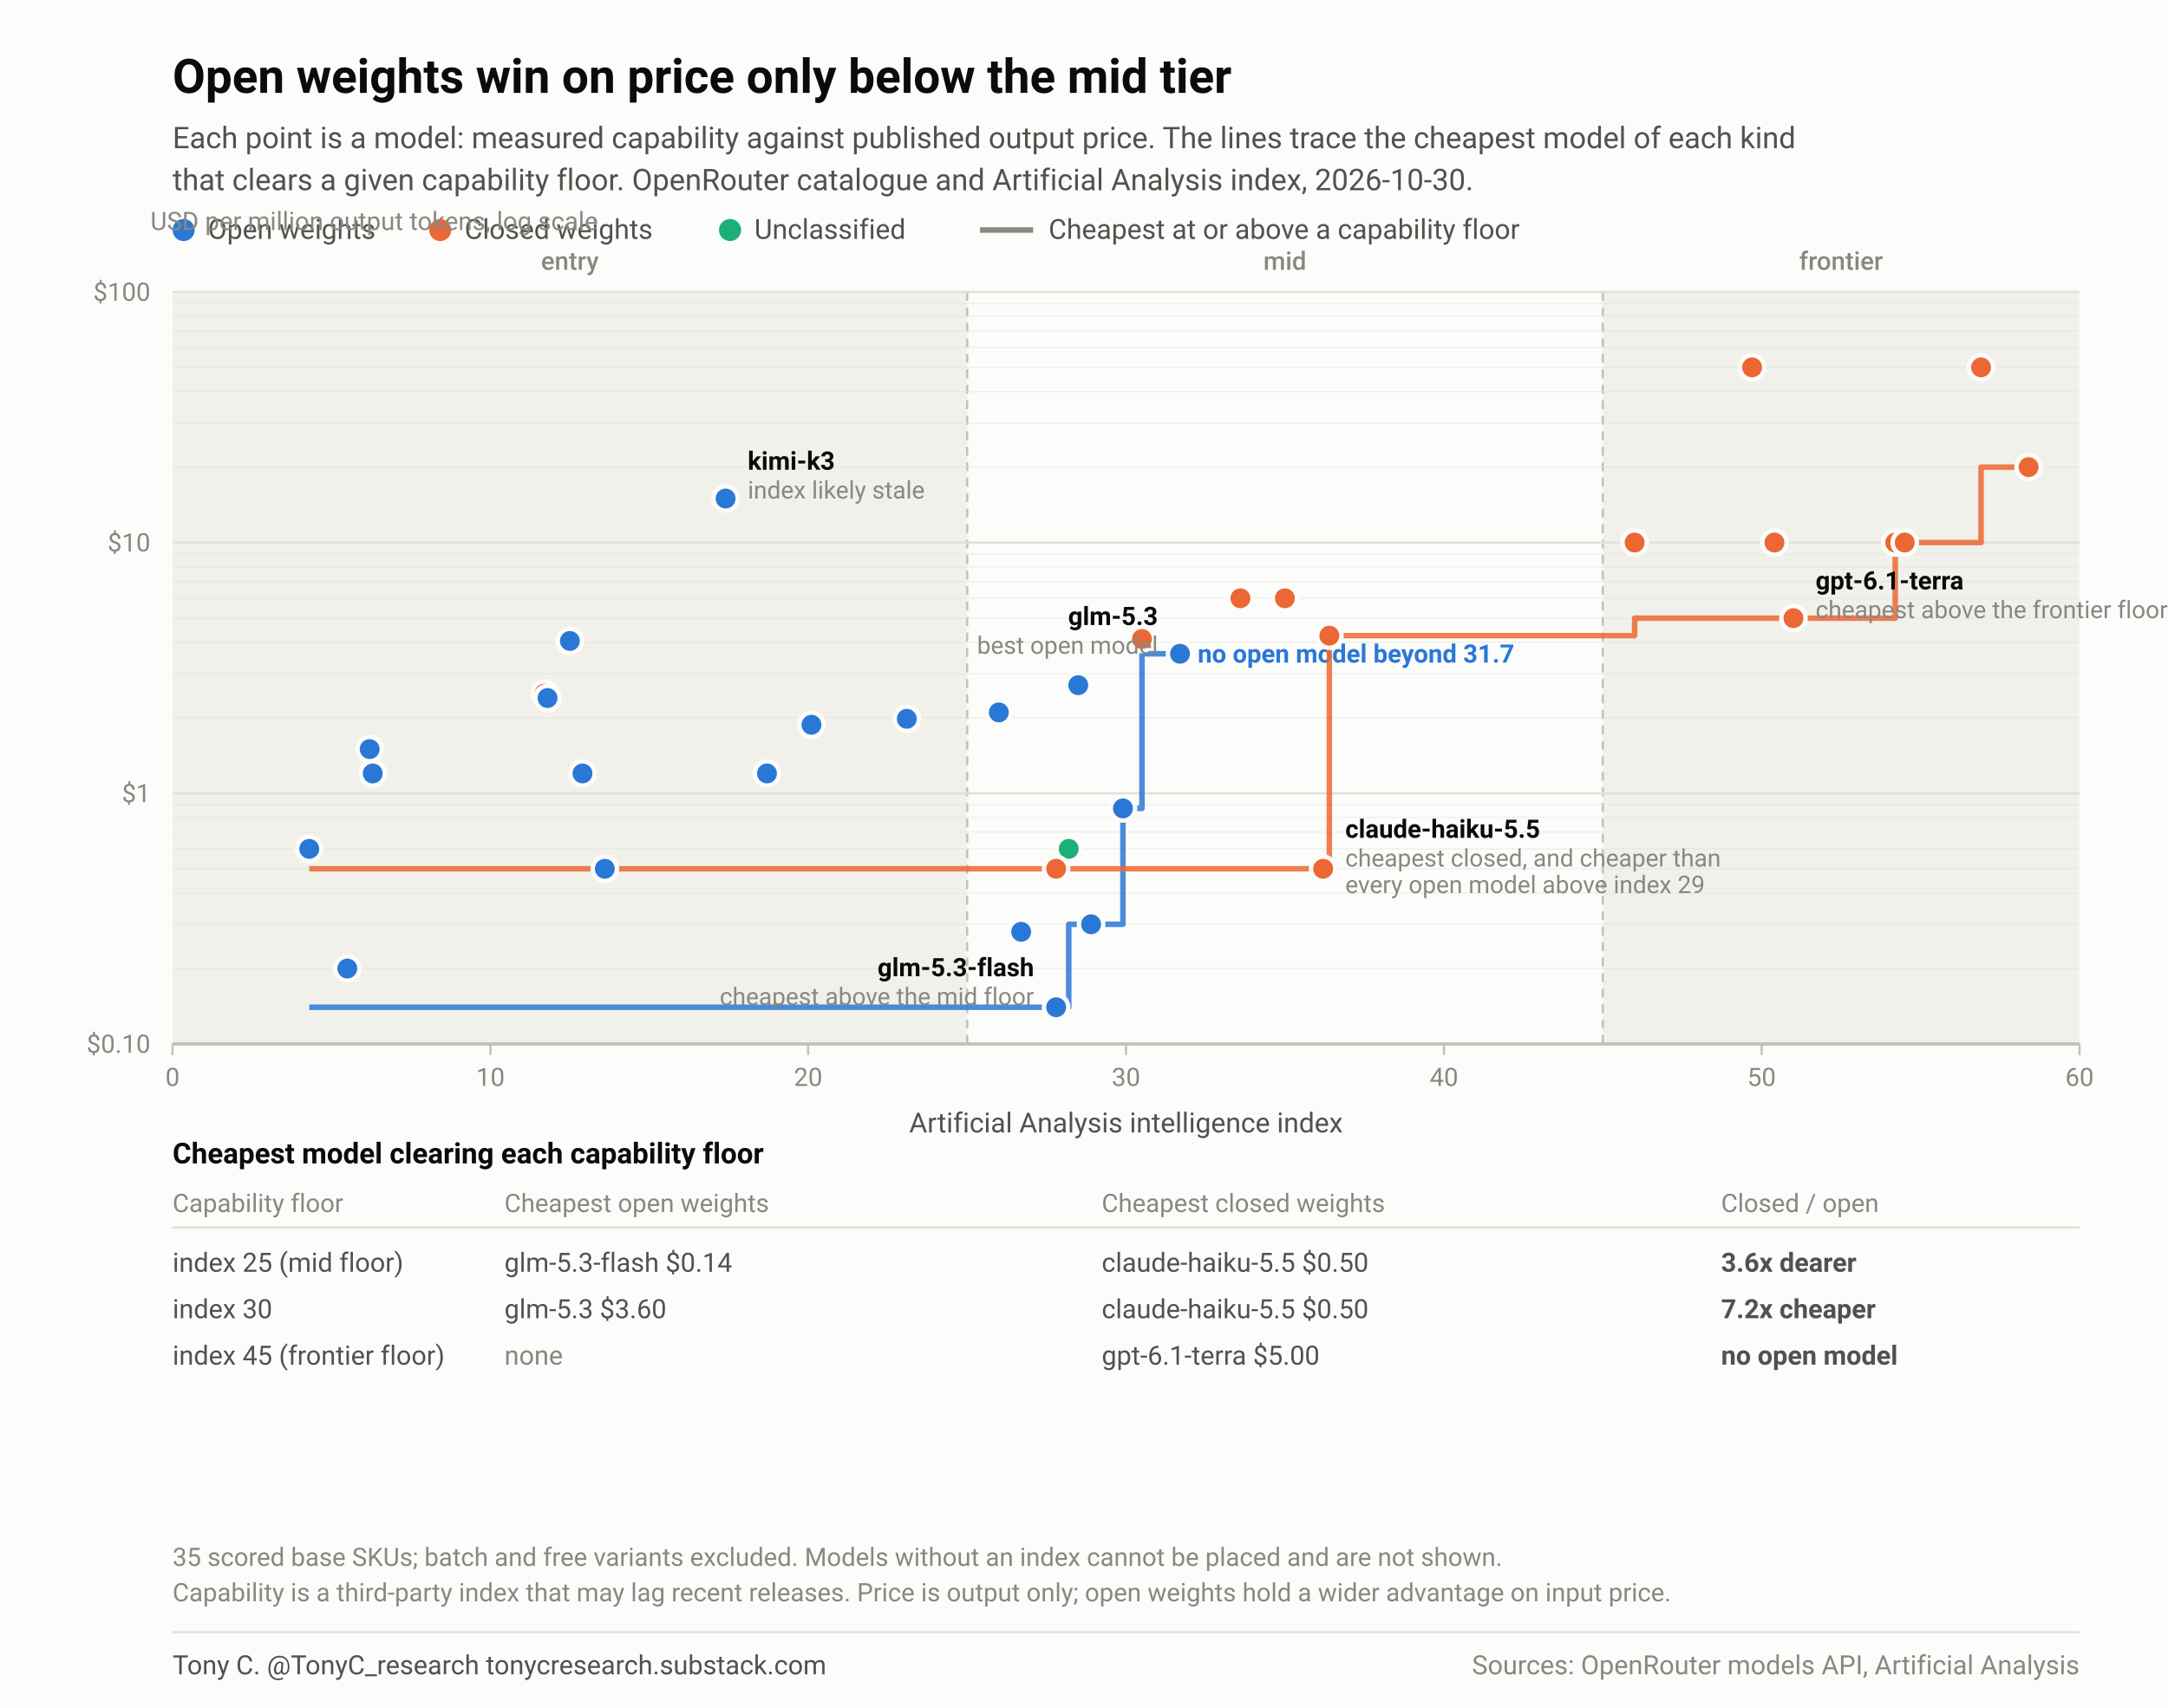
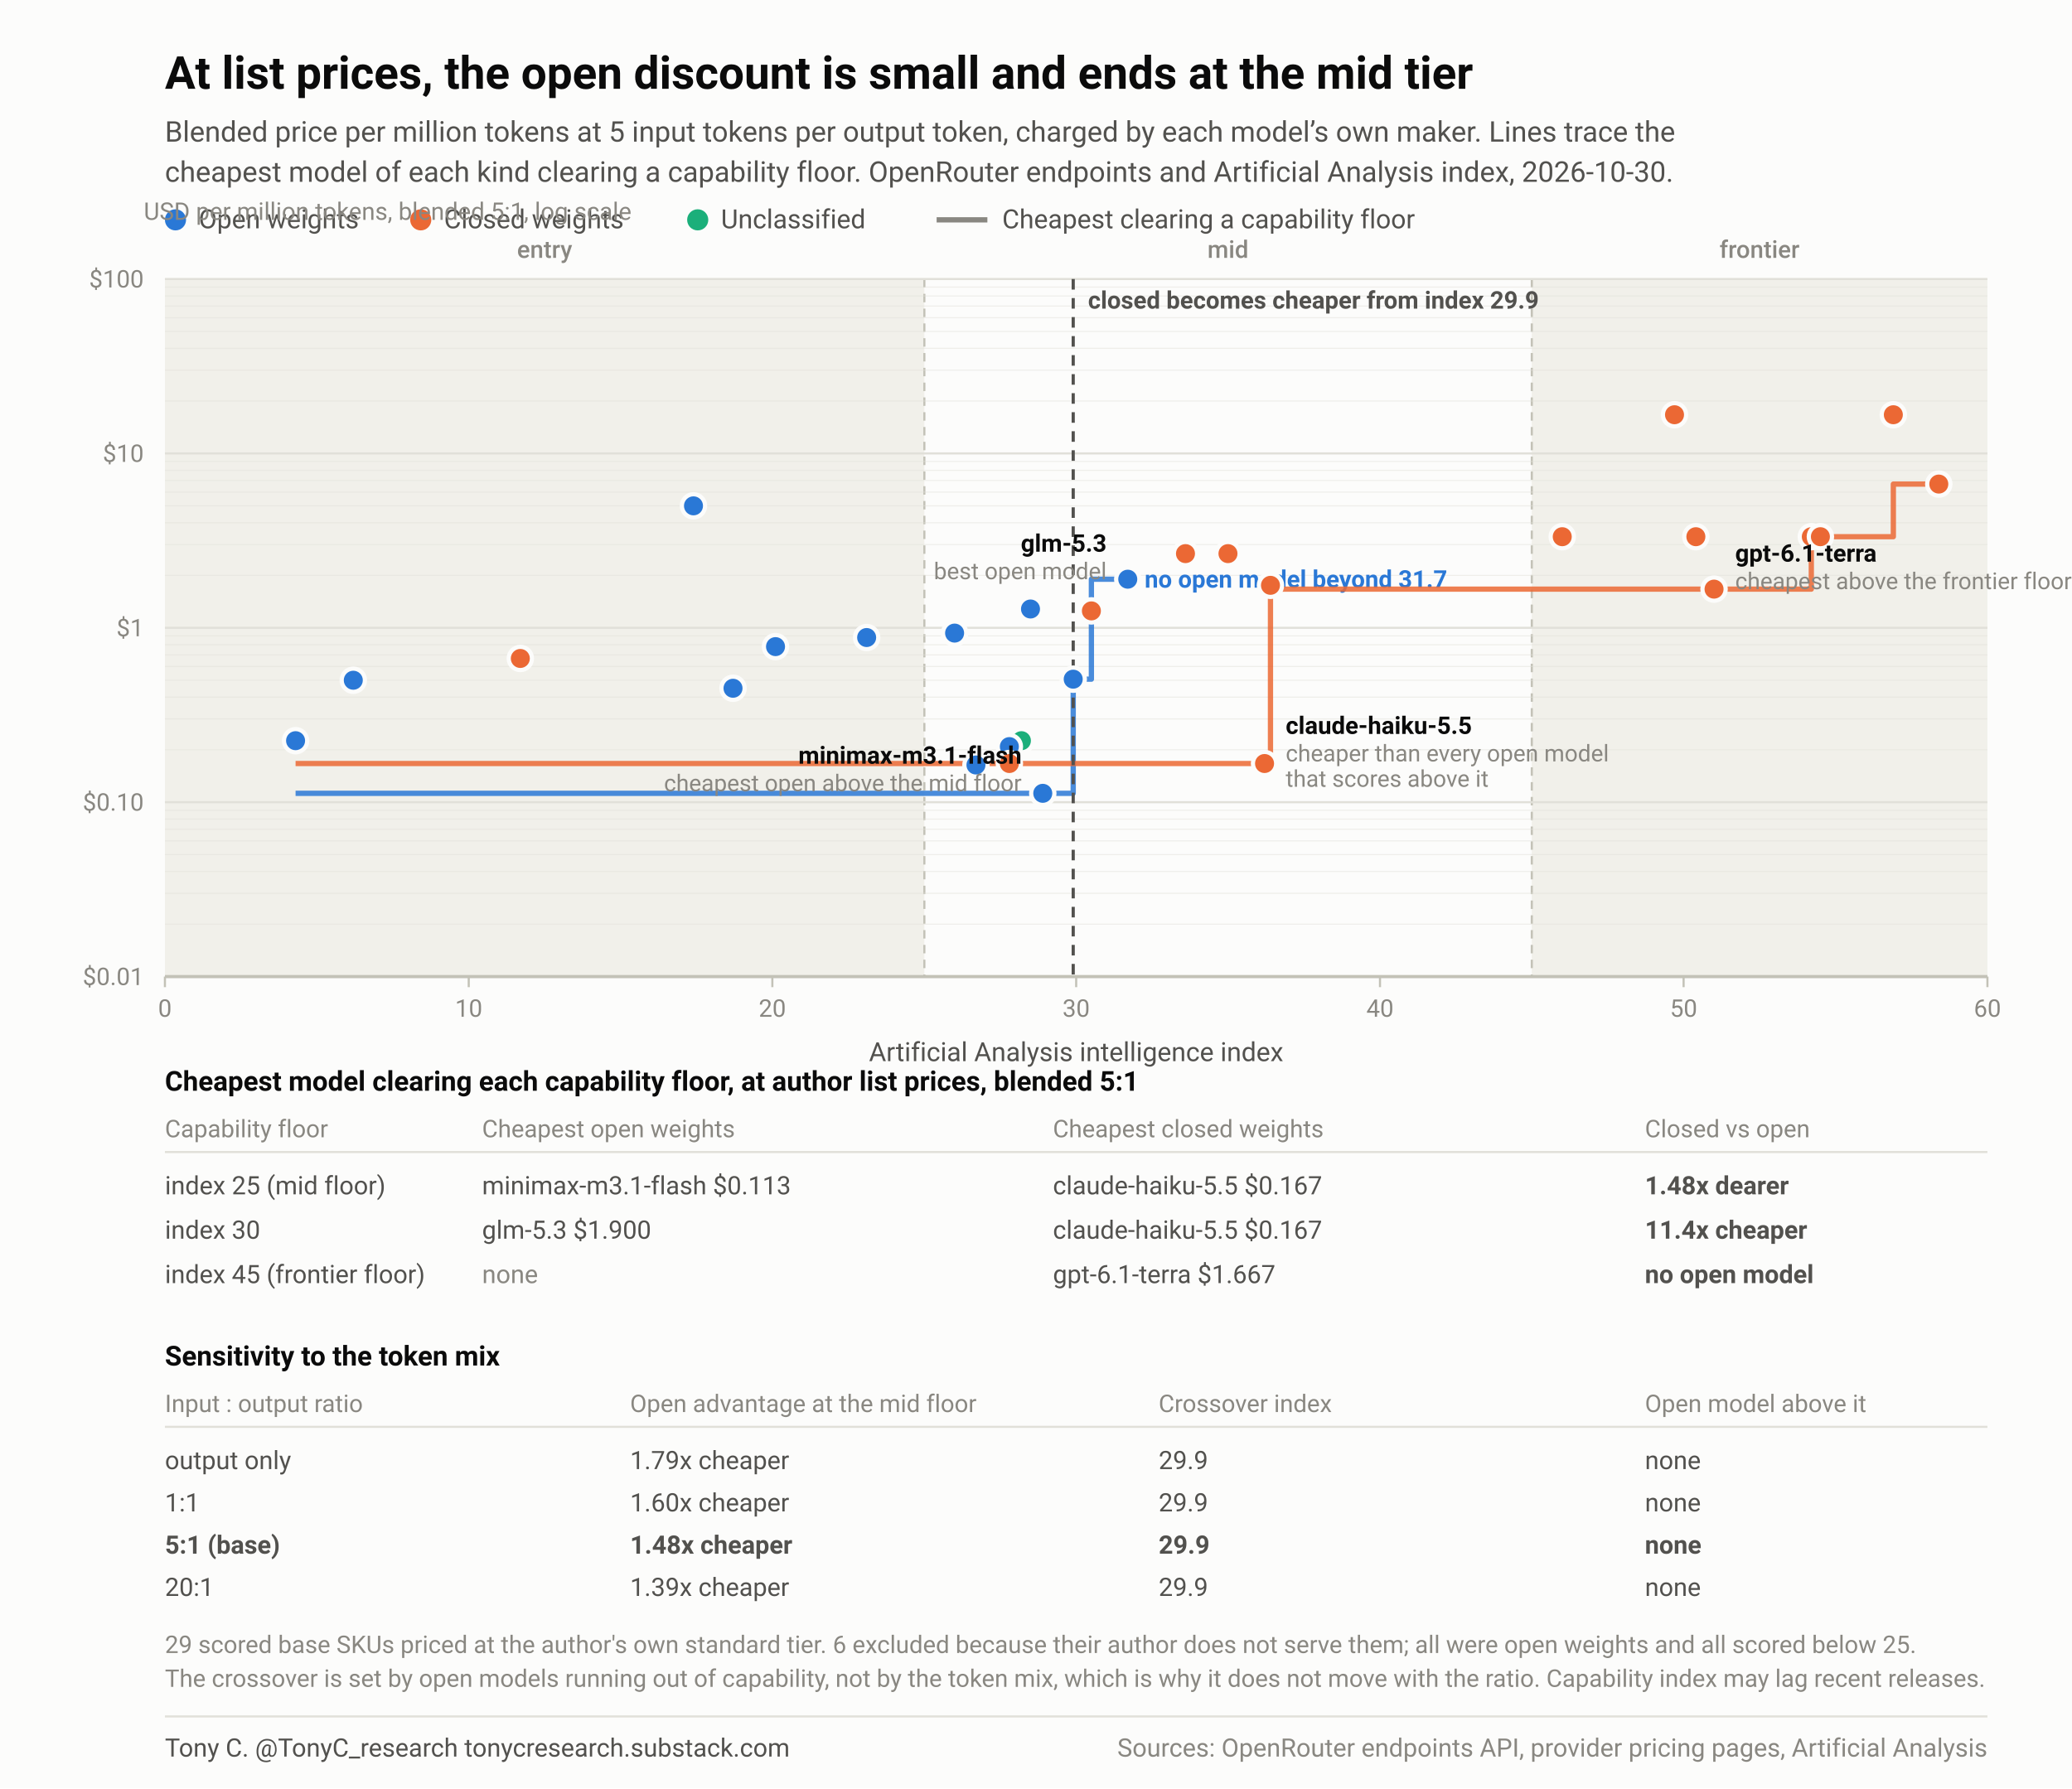
- <svg xmlns="http://www.w3.org/2000/svg" width="980" height="772" viewBox="0 0 980 772" role="img" aria-label="Capability against output token price by weight class with price-performance frontiers, 2026-10-30">
-   <rect width="980" height="772" fill="#fcfcfb" />
+ <svg xmlns="http://www.w3.org/2000/svg" width="980" height="846" viewBox="0 0 980 846" role="img" aria-label="Capability against blended token price at author list prices, 2026-10-30">
+   <rect width="980" height="846" fill="#fcfcfb" />
  <g font-family="-apple-system, BlinkMacSystemFont, 'Segoe UI', Roboto, 'Helvetica Neue', Arial, sans-serif">
-     <text x="78" y="42" font-size="21.5" font-weight="600" fill="#0b0b0b">Open weights win on price only below the mid tier</text>
-     <text x="78" y="67" font-size="13.5" fill="#52514e">Each point is a model: measured capability against published output price. The lines trace the cheapest model of each kind</text>
-     <text x="78" y="86" font-size="13.5" fill="#52514e">that clears a given capability floor. OpenRouter catalogue and Artificial Analysis index, 2026-10-30.</text>
+     <text x="78" y="42" font-size="21.5" font-weight="600" fill="#0b0b0b">At list prices, the open discount is small and ends at the mid tier</text>
+     <text x="78" y="67" font-size="13.5" fill="#52514e">Blended price per million tokens at 5 input tokens per output token, charged by each model’s own maker. Lines trace the</text>
+     <text x="78" y="86" font-size="13.5" fill="#52514e">cheapest model of each kind clearing a capability floor. OpenRouter endpoints and Artificial Analysis index, 2026-10-30.</text>
    <circle cx="83" cy="104" r="5" fill="#2a78d6" />
    <text x="94" y="108" font-size="12.5" fill="#52514e">Open weights</text>
    <circle cx="199" cy="104" r="5" fill="#eb6834" />
    <text x="210" y="108" font-size="12.5" fill="#52514e">Closed weights</text>
    <circle cx="330" cy="104" r="5" fill="#1baf7a" />
    <text x="341" y="108" font-size="12.5" fill="#52514e">Unclassified</text>
    <line x1="443" y1="104" x2="467" y2="104" stroke="#898781" stroke-width="2.5" />
-     <text x="474" y="108" font-size="12.5" fill="#52514e">Cheapest at or above a capability floor</text>
-     <rect x="78.0" y="132" width="359.2" height="340" fill="#f1f0ea" />
+     <text x="474" y="108" font-size="12.5" fill="#52514e">Cheapest clearing a capability floor</text>
+     <rect x="78.0" y="132" width="359.2" height="330" fill="#f1f0ea" />
    <text x="257.6" y="122" font-size="11.5" font-weight="500" fill="#898781" text-anchor="middle">entry</text>
    <text x="580.8" y="122" font-size="11.5" font-weight="500" fill="#898781" text-anchor="middle">mid</text>
-     <line x1="437.2" y1="132" x2="437.2" y2="472" stroke="#c3c2b7" stroke-width="1" stroke-dasharray="4 3" />
-     <rect x="724.5" y="132" width="215.5" height="340" fill="#f1f0ea" />
+     <line x1="437.2" y1="132" x2="437.2" y2="462" stroke="#c3c2b7" stroke-width="1" stroke-dasharray="4 3" />
+     <rect x="724.5" y="132" width="215.5" height="330" fill="#f1f0ea" />
    <text x="832.2" y="122" font-size="11.5" font-weight="500" fill="#898781" text-anchor="middle">frontier</text>
-     <line x1="724.5" y1="132" x2="724.5" y2="472" stroke="#c3c2b7" stroke-width="1" stroke-dasharray="4 3" />
-     <line x1="78" y1="472.0" x2="940" y2="472.0" stroke="#e1e0d9" />
-     <text x="68" y="476.0" font-size="11.5" fill="#898781" text-anchor="end">$0.10</text>
-     <line x1="78" y1="437.9" x2="940" y2="437.9" stroke="#e1e0d9" stroke-width="0.5" opacity="0.55" />
-     <line x1="78" y1="417.9" x2="940" y2="417.9" stroke="#e1e0d9" stroke-width="0.5" opacity="0.55" />
-     <line x1="78" y1="403.8" x2="940" y2="403.8" stroke="#e1e0d9" stroke-width="0.5" opacity="0.55" />
-     <line x1="78" y1="392.8" x2="940" y2="392.8" stroke="#e1e0d9" stroke-width="0.5" opacity="0.55" />
-     <line x1="78" y1="383.8" x2="940" y2="383.8" stroke="#e1e0d9" stroke-width="0.5" opacity="0.55" />
-     <line x1="78" y1="376.2" x2="940" y2="376.2" stroke="#e1e0d9" stroke-width="0.5" opacity="0.55" />
-     <line x1="78" y1="369.6" x2="940" y2="369.6" stroke="#e1e0d9" stroke-width="0.5" opacity="0.55" />
-     <line x1="78" y1="363.9" x2="940" y2="363.9" stroke="#e1e0d9" stroke-width="0.5" opacity="0.55" />
-     <line x1="78" y1="358.7" x2="940" y2="358.7" stroke="#e1e0d9" />
-     <text x="68" y="362.7" font-size="11.5" fill="#898781" text-anchor="end">$1</text>
-     <line x1="78" y1="324.5" x2="940" y2="324.5" stroke="#e1e0d9" stroke-width="0.5" opacity="0.55" />
-     <line x1="78" y1="304.6" x2="940" y2="304.6" stroke="#e1e0d9" stroke-width="0.5" opacity="0.55" />
-     <line x1="78" y1="290.4" x2="940" y2="290.4" stroke="#e1e0d9" stroke-width="0.5" opacity="0.55" />
-     <line x1="78" y1="279.5" x2="940" y2="279.5" stroke="#e1e0d9" stroke-width="0.5" opacity="0.55" />
-     <line x1="78" y1="270.5" x2="940" y2="270.5" stroke="#e1e0d9" stroke-width="0.5" opacity="0.55" />
-     <line x1="78" y1="262.9" x2="940" y2="262.9" stroke="#e1e0d9" stroke-width="0.5" opacity="0.55" />
-     <line x1="78" y1="256.3" x2="940" y2="256.3" stroke="#e1e0d9" stroke-width="0.5" opacity="0.55" />
-     <line x1="78" y1="250.5" x2="940" y2="250.5" stroke="#e1e0d9" stroke-width="0.5" opacity="0.55" />
-     <line x1="78" y1="245.3" x2="940" y2="245.3" stroke="#e1e0d9" />
-     <text x="68" y="249.3" font-size="11.5" fill="#898781" text-anchor="end">$10</text>
-     <line x1="78" y1="211.2" x2="940" y2="211.2" stroke="#e1e0d9" stroke-width="0.5" opacity="0.55" />
-     <line x1="78" y1="191.3" x2="940" y2="191.3" stroke="#e1e0d9" stroke-width="0.5" opacity="0.55" />
-     <line x1="78" y1="177.1" x2="940" y2="177.1" stroke="#e1e0d9" stroke-width="0.5" opacity="0.55" />
-     <line x1="78" y1="166.1" x2="940" y2="166.1" stroke="#e1e0d9" stroke-width="0.5" opacity="0.55" />
-     <line x1="78" y1="157.1" x2="940" y2="157.1" stroke="#e1e0d9" stroke-width="0.5" opacity="0.55" />
-     <line x1="78" y1="149.6" x2="940" y2="149.6" stroke="#e1e0d9" stroke-width="0.5" opacity="0.55" />
-     <line x1="78" y1="143.0" x2="940" y2="143.0" stroke="#e1e0d9" stroke-width="0.5" opacity="0.55" />
-     <line x1="78" y1="137.2" x2="940" y2="137.2" stroke="#e1e0d9" stroke-width="0.5" opacity="0.55" />
+     <line x1="724.5" y1="132" x2="724.5" y2="462" stroke="#c3c2b7" stroke-width="1" stroke-dasharray="4 3" />
+     <line x1="78" y1="462.0" x2="940" y2="462.0" stroke="#e1e0d9" />
+     <text x="68" y="466.0" font-size="11.5" fill="#898781" text-anchor="end">$0.01</text>
+     <line x1="78" y1="437.2" x2="940" y2="437.2" stroke="#e1e0d9" stroke-width="0.5" opacity="0.5" />
+     <line x1="78" y1="422.6" x2="940" y2="422.6" stroke="#e1e0d9" stroke-width="0.5" opacity="0.5" />
+     <line x1="78" y1="412.3" x2="940" y2="412.3" stroke="#e1e0d9" stroke-width="0.5" opacity="0.5" />
+     <line x1="78" y1="404.3" x2="940" y2="404.3" stroke="#e1e0d9" stroke-width="0.5" opacity="0.5" />
+     <line x1="78" y1="397.8" x2="940" y2="397.8" stroke="#e1e0d9" stroke-width="0.5" opacity="0.5" />
+     <line x1="78" y1="392.3" x2="940" y2="392.3" stroke="#e1e0d9" stroke-width="0.5" opacity="0.5" />
+     <line x1="78" y1="387.5" x2="940" y2="387.5" stroke="#e1e0d9" stroke-width="0.5" opacity="0.5" />
+     <line x1="78" y1="383.3" x2="940" y2="383.3" stroke="#e1e0d9" stroke-width="0.5" opacity="0.5" />
+     <line x1="78" y1="379.5" x2="940" y2="379.5" stroke="#e1e0d9" />
+     <text x="68" y="383.5" font-size="11.5" fill="#898781" text-anchor="end">$0.10</text>
+     <line x1="78" y1="354.7" x2="940" y2="354.7" stroke="#e1e0d9" stroke-width="0.5" opacity="0.5" />
+     <line x1="78" y1="340.1" x2="940" y2="340.1" stroke="#e1e0d9" stroke-width="0.5" opacity="0.5" />
+     <line x1="78" y1="329.8" x2="940" y2="329.8" stroke="#e1e0d9" stroke-width="0.5" opacity="0.5" />
+     <line x1="78" y1="321.8" x2="940" y2="321.8" stroke="#e1e0d9" stroke-width="0.5" opacity="0.5" />
+     <line x1="78" y1="315.3" x2="940" y2="315.3" stroke="#e1e0d9" stroke-width="0.5" opacity="0.5" />
+     <line x1="78" y1="309.8" x2="940" y2="309.8" stroke="#e1e0d9" stroke-width="0.5" opacity="0.5" />
+     <line x1="78" y1="305.0" x2="940" y2="305.0" stroke="#e1e0d9" stroke-width="0.5" opacity="0.5" />
+     <line x1="78" y1="300.8" x2="940" y2="300.8" stroke="#e1e0d9" stroke-width="0.5" opacity="0.5" />
+     <line x1="78" y1="297.0" x2="940" y2="297.0" stroke="#e1e0d9" />
+     <text x="68" y="301.0" font-size="11.5" fill="#898781" text-anchor="end">$1</text>
+     <line x1="78" y1="272.2" x2="940" y2="272.2" stroke="#e1e0d9" stroke-width="0.5" opacity="0.5" />
+     <line x1="78" y1="257.6" x2="940" y2="257.6" stroke="#e1e0d9" stroke-width="0.5" opacity="0.5" />
+     <line x1="78" y1="247.3" x2="940" y2="247.3" stroke="#e1e0d9" stroke-width="0.5" opacity="0.5" />
+     <line x1="78" y1="239.3" x2="940" y2="239.3" stroke="#e1e0d9" stroke-width="0.5" opacity="0.5" />
+     <line x1="78" y1="232.8" x2="940" y2="232.8" stroke="#e1e0d9" stroke-width="0.5" opacity="0.5" />
+     <line x1="78" y1="227.3" x2="940" y2="227.3" stroke="#e1e0d9" stroke-width="0.5" opacity="0.5" />
+     <line x1="78" y1="222.5" x2="940" y2="222.5" stroke="#e1e0d9" stroke-width="0.5" opacity="0.5" />
+     <line x1="78" y1="218.3" x2="940" y2="218.3" stroke="#e1e0d9" stroke-width="0.5" opacity="0.5" />
+     <line x1="78" y1="214.5" x2="940" y2="214.5" stroke="#e1e0d9" />
+     <text x="68" y="218.5" font-size="11.5" fill="#898781" text-anchor="end">$10</text>
+     <line x1="78" y1="189.7" x2="940" y2="189.7" stroke="#e1e0d9" stroke-width="0.5" opacity="0.5" />
+     <line x1="78" y1="175.1" x2="940" y2="175.1" stroke="#e1e0d9" stroke-width="0.5" opacity="0.5" />
+     <line x1="78" y1="164.8" x2="940" y2="164.8" stroke="#e1e0d9" stroke-width="0.5" opacity="0.5" />
+     <line x1="78" y1="156.8" x2="940" y2="156.8" stroke="#e1e0d9" stroke-width="0.5" opacity="0.5" />
+     <line x1="78" y1="150.3" x2="940" y2="150.3" stroke="#e1e0d9" stroke-width="0.5" opacity="0.5" />
+     <line x1="78" y1="144.8" x2="940" y2="144.8" stroke="#e1e0d9" stroke-width="0.5" opacity="0.5" />
+     <line x1="78" y1="140.0" x2="940" y2="140.0" stroke="#e1e0d9" stroke-width="0.5" opacity="0.5" />
+     <line x1="78" y1="135.8" x2="940" y2="135.8" stroke="#e1e0d9" stroke-width="0.5" opacity="0.5" />
    <line x1="78" y1="132.0" x2="940" y2="132.0" stroke="#e1e0d9" />
    <text x="68" y="136.0" font-size="11.5" fill="#898781" text-anchor="end">$100</text>
-     <text x="68" y="104" font-size="11.5" fill="#898781">USD per million output tokens, log scale</text>
-     <line x1="78" y1="472" x2="940" y2="472" stroke="#c3c2b7" stroke-width="1.5" />
-     <line x1="78.0" y1="472" x2="78.0" y2="477" stroke="#c3c2b7" />
-     <text x="78.0" y="491" font-size="11.5" fill="#898781" text-anchor="middle">0</text>
-     <line x1="221.7" y1="472" x2="221.7" y2="477" stroke="#c3c2b7" />
-     <text x="221.7" y="491" font-size="11.5" fill="#898781" text-anchor="middle">10</text>
-     <line x1="365.3" y1="472" x2="365.3" y2="477" stroke="#c3c2b7" />
-     <text x="365.3" y="491" font-size="11.5" fill="#898781" text-anchor="middle">20</text>
-     <line x1="509.0" y1="472" x2="509.0" y2="477" stroke="#c3c2b7" />
-     <text x="509.0" y="491" font-size="11.5" fill="#898781" text-anchor="middle">30</text>
-     <line x1="652.7" y1="472" x2="652.7" y2="477" stroke="#c3c2b7" />
-     <text x="652.7" y="491" font-size="11.5" fill="#898781" text-anchor="middle">40</text>
-     <line x1="796.3" y1="472" x2="796.3" y2="477" stroke="#c3c2b7" />
-     <text x="796.3" y="491" font-size="11.5" fill="#898781" text-anchor="middle">50</text>
-     <line x1="940.0" y1="472" x2="940.0" y2="477" stroke="#c3c2b7" />
-     <text x="940.0" y="491" font-size="11.5" fill="#898781" text-anchor="middle">60</text>
-     <text x="509.0" y="512" font-size="12.5" fill="#52514e" text-anchor="middle">Artificial Analysis intelligence index</text>
-     <path d="M139.8 455.4 L157.0 455.4 L157.0 455.4 L167.1 455.4 L167.1 455.4 L168.5 455.4 L168.5 455.4 L246.1 455.4 L246.1 455.4 L247.5 455.4 L247.5 455.4 L257.6 455.4 L257.6 455.4 L263.3 455.4 L263.3 455.4 L273.4 455.4 L273.4 455.4 L328.0 455.4 L328.0 455.4 L346.7 455.4 L346.7 455.4 L366.8 455.4 L366.8 455.4 L409.9 455.4 L409.9 455.4 L451.5 455.4 L451.5 455.4 L461.6 455.4 L461.6 455.4 L477.4 455.4 L477.4 455.4 L483.1 455.4 L483.1 417.9 L487.4 417.9 L487.4 417.9 L493.2 417.9 L493.2 417.9 L507.6 417.9 L507.6 365.5 L516.2 365.5 L516.2 295.6 L533.4 295.6 L533.4 295.6" fill="none" stroke="#2a78d6" stroke-width="2.5" stroke-linejoin="round" opacity="0.85" />
-     <circle cx="533.4" cy="295.6" r="3.5" fill="#2a78d6" />
-     <text x="541.4" y="299.6" font-size="11.5" font-weight="600" fill="#2a78d6">no open model beyond 31.7</text>
-     <path d="M139.8 392.8 L157.0 392.8 L157.0 392.8 L167.1 392.8 L167.1 392.8 L168.5 392.8 L168.5 392.8 L246.1 392.8 L246.1 392.8 L247.5 392.8 L247.5 392.8 L257.6 392.8 L257.6 392.8 L263.3 392.8 L263.3 392.8 L273.4 392.8 L273.4 392.8 L328.0 392.8 L328.0 392.8 L346.7 392.8 L346.7 392.8 L366.8 392.8 L366.8 392.8 L409.9 392.8 L409.9 392.8 L451.5 392.8 L451.5 392.8 L461.6 392.8 L461.6 392.8 L477.4 392.8 L477.4 392.8 L483.1 392.8 L483.1 392.8 L487.4 392.8 L487.4 392.8 L493.2 392.8 L493.2 392.8 L507.6 392.8 L507.6 392.8 L516.2 392.8 L516.2 392.8 L533.4 392.8 L533.4 392.8 L560.7 392.8 L560.7 392.8 L580.8 392.8 L580.8 392.8 L598.1 392.8 L598.1 392.8 L600.9 392.8 L600.9 287.4 L738.9 287.4 L738.9 279.5 L792.0 279.5 L792.0 279.5 L802.1 279.5 L802.1 279.5 L810.7 279.5 L810.7 279.5 L856.7 279.5 L856.7 245.3 L861.0 245.3 L861.0 245.3 L895.5 245.3 L895.5 211.2 L917.0 211.2 L917.0 211.2" fill="none" stroke="#eb6834" stroke-width="2.5" stroke-linejoin="round" opacity="0.85" />
-     <circle cx="917.0" cy="211.2" r="3.5" fill="#eb6834" />
-     <circle cx="792.0" cy="166.1" r="5.5" fill="#eb6834" stroke="#fcfcfb" stroke-width="2" />
-     <circle cx="895.5" cy="166.1" r="5.5" fill="#eb6834" stroke="#fcfcfb" stroke-width="2" />
-     <circle cx="917.0" cy="211.2" r="5.5" fill="#eb6834" stroke="#fcfcfb" stroke-width="2" />
-     <circle cx="328.0" cy="225.4" r="5.5" fill="#2a78d6" stroke="#fcfcfb" stroke-width="2" />
-     <circle cx="856.7" cy="245.3" r="5.5" fill="#eb6834" stroke="#fcfcfb" stroke-width="2" />
-     <circle cx="802.1" cy="245.3" r="5.5" fill="#eb6834" stroke="#fcfcfb" stroke-width="2" />
-     <circle cx="738.9" cy="245.3" r="5.5" fill="#eb6834" stroke="#fcfcfb" stroke-width="2" />
-     <circle cx="861.0" cy="245.3" r="5.5" fill="#eb6834" stroke="#fcfcfb" stroke-width="2" />
-     <circle cx="560.7" cy="270.5" r="5.5" fill="#eb6834" stroke="#fcfcfb" stroke-width="2" />
-     <circle cx="580.8" cy="270.5" r="5.5" fill="#eb6834" stroke="#fcfcfb" stroke-width="2" />
-     <circle cx="810.7" cy="279.5" r="5.5" fill="#eb6834" stroke="#fcfcfb" stroke-width="2" />
-     <circle cx="600.9" cy="287.4" r="5.5" fill="#eb6834" stroke="#fcfcfb" stroke-width="2" />
-     <circle cx="516.2" cy="288.9" r="5.5" fill="#eb6834" stroke="#fcfcfb" stroke-width="2" />
-     <circle cx="257.6" cy="289.8" r="5.5" fill="#2a78d6" stroke="#fcfcfb" stroke-width="2" />
-     <circle cx="533.4" cy="295.6" r="5.5" fill="#2a78d6" stroke="#fcfcfb" stroke-width="2" />
-     <circle cx="487.4" cy="309.8" r="5.5" fill="#2a78d6" stroke="#fcfcfb" stroke-width="2" />
-     <circle cx="246.1" cy="313.6" r="5.5" fill="#eb6834" stroke="#fcfcfb" stroke-width="2" />
-     <circle cx="247.5" cy="315.6" r="5.5" fill="#2a78d6" stroke="#fcfcfb" stroke-width="2" />
-     <circle cx="451.5" cy="322.1" r="5.5" fill="#2a78d6" stroke="#fcfcfb" stroke-width="2" />
-     <circle cx="409.9" cy="325.0" r="5.5" fill="#2a78d6" stroke="#fcfcfb" stroke-width="2" />
-     <circle cx="366.8" cy="327.7" r="5.5" fill="#2a78d6" stroke="#fcfcfb" stroke-width="2" />
-     <circle cx="167.1" cy="338.7" r="5.5" fill="#2a78d6" stroke="#fcfcfb" stroke-width="2" />
-     <circle cx="168.5" cy="349.7" r="5.5" fill="#2a78d6" stroke="#fcfcfb" stroke-width="2" />
-     <circle cx="346.7" cy="349.7" r="5.5" fill="#2a78d6" stroke="#fcfcfb" stroke-width="2" />
-     <circle cx="263.3" cy="349.7" r="5.5" fill="#2a78d6" stroke="#fcfcfb" stroke-width="2" />
-     <circle cx="507.6" cy="365.5" r="5.5" fill="#2a78d6" stroke="#fcfcfb" stroke-width="2" />
-     <circle cx="139.8" cy="383.8" r="5.5" fill="#2a78d6" stroke="#fcfcfb" stroke-width="2" />
-     <circle cx="483.1" cy="383.8" r="5.5" fill="#1baf7a" stroke="#fcfcfb" stroke-width="2" />
-     <circle cx="598.1" cy="392.8" r="5.5" fill="#eb6834" stroke="#fcfcfb" stroke-width="2" />
-     <circle cx="273.4" cy="392.8" r="5.5" fill="#2a78d6" stroke="#fcfcfb" stroke-width="2" />
-     <circle cx="477.4" cy="392.8" r="5.5" fill="#eb6834" stroke="#fcfcfb" stroke-width="2" />
-     <circle cx="493.2" cy="417.9" r="5.5" fill="#2a78d6" stroke="#fcfcfb" stroke-width="2" />
-     <circle cx="461.6" cy="421.3" r="5.5" fill="#2a78d6" stroke="#fcfcfb" stroke-width="2" />
-     <circle cx="157.0" cy="437.9" r="5.5" fill="#2a78d6" stroke="#fcfcfb" stroke-width="2" />
-     <circle cx="477.4" cy="455.4" r="5.5" fill="#2a78d6" stroke="#fcfcfb" stroke-width="2" />
-     <text x="608.1" y="378.8" font-size="11.5" font-weight="600" fill="#0b0b0b" text-anchor="start">claude-haiku-5.5</text>
-     <text x="608.1" y="391.8" font-size="11" fill="#898781" text-anchor="start">cheapest closed, and cheaper than</text>
-     <text x="608.1" y="403.8" font-size="11" fill="#898781" text-anchor="start">every open model above index 29</text>
-     <text x="338.0" y="212.4" font-size="11.5" font-weight="600" fill="#0b0b0b" text-anchor="start">kimi-k3</text>
-     <text x="338.0" y="225.4" font-size="11" fill="#898781" text-anchor="start">index likely stale</text>
-     <text x="820.7" y="266.5" font-size="11.5" font-weight="600" fill="#0b0b0b" text-anchor="start">gpt-6.1-terra</text>
-     <text x="820.7" y="279.5" font-size="11" fill="#898781" text-anchor="start">cheapest above the frontier floor</text>
-     <text x="523.4" y="282.6" font-size="11.5" font-weight="600" fill="#0b0b0b" text-anchor="end">glm-5.3</text>
-     <text x="523.4" y="295.6" font-size="11" fill="#898781" text-anchor="end">best open model</text>
-     <text x="467.4" y="441.4" font-size="11.5" font-weight="600" fill="#0b0b0b" text-anchor="end">glm-5.3-flash</text>
-     <text x="467.4" y="454.4" font-size="11" fill="#898781" text-anchor="end">cheapest above the mid floor</text>
-     <text x="78" y="526" font-size="13" font-weight="600" fill="#0b0b0b">Cheapest model clearing each capability floor</text>
-     <text x="78" y="548" font-size="11.5" fill="#898781">Capability floor</text>
-     <text x="228" y="548" font-size="11.5" fill="#898781">Cheapest open weights</text>
-     <text x="498" y="548" font-size="11.5" fill="#898781">Cheapest closed weights</text>
-     <text x="778" y="548" font-size="11.5" fill="#898781">Closed / open</text>
-     <line x1="78" y1="555" x2="940" y2="555" stroke="#e1e0d9" />
-     <text x="78" y="575" font-size="12" fill="#52514e">index 25  (mid floor)</text>
-     <text x="228" y="575" font-size="12" fill="#52514e">glm-5.3-flash   $0.14</text>
-     <text x="498" y="575" font-size="12" fill="#52514e">claude-haiku-5.5   $0.50</text>
-     <text x="778" y="575" font-size="12" font-weight="600" fill="#52514e">3.6x dearer</text>
-     <text x="78" y="596" font-size="12" fill="#52514e">index 30</text>
-     <text x="228" y="596" font-size="12" fill="#52514e">glm-5.3   $3.60</text>
-     <text x="498" y="596" font-size="12" fill="#52514e">claude-haiku-5.5   $0.50</text>
-     <text x="778" y="596" font-size="12" font-weight="600" fill="#52514e">7.2x cheaper</text>
-     <text x="78" y="617" font-size="12" fill="#52514e">index 45  (frontier floor)</text>
-     <text x="228" y="617" font-size="12" fill="#898781">none</text>
-     <text x="498" y="617" font-size="12" fill="#52514e">gpt-6.1-terra   $5.00</text>
-     <text x="778" y="617" font-size="12" font-weight="600" fill="#52514e">no open model</text>
-     <text x="78" y="708" font-size="11.5" fill="#898781">35 scored base SKUs; batch and free variants excluded. Models without an index cannot be placed and are not shown.</text>
-     <text x="78" y="724" font-size="11.5" fill="#898781">Capability is a third-party index that may lag recent releases. Price is output only; open weights hold a wider advantage on input price.</text>
-     <line x1="78" y1="738" x2="940" y2="738" stroke="#e1e0d9" />
-     <text x="78" y="757" font-size="12" fill="#52514e">Tony C.  @TonyC_research  tonycresearch.substack.com</text>
-     <text x="940" y="757" font-size="12" fill="#898781" text-anchor="end">Sources: OpenRouter models API, Artificial Analysis</text>
+     <text x="68" y="104" font-size="11.5" fill="#898781">USD per million tokens, blended 5:1, log scale</text>
+     <line x1="78" y1="462" x2="940" y2="462" stroke="#c3c2b7" stroke-width="1.5" />
+     <line x1="78.0" y1="462" x2="78.0" y2="467" stroke="#c3c2b7" />
+     <text x="78.0" y="481" font-size="11.5" fill="#898781" text-anchor="middle">0</text>
+     <line x1="221.7" y1="462" x2="221.7" y2="467" stroke="#c3c2b7" />
+     <text x="221.7" y="481" font-size="11.5" fill="#898781" text-anchor="middle">10</text>
+     <line x1="365.3" y1="462" x2="365.3" y2="467" stroke="#c3c2b7" />
+     <text x="365.3" y="481" font-size="11.5" fill="#898781" text-anchor="middle">20</text>
+     <line x1="509.0" y1="462" x2="509.0" y2="467" stroke="#c3c2b7" />
+     <text x="509.0" y="481" font-size="11.5" fill="#898781" text-anchor="middle">30</text>
+     <line x1="652.7" y1="462" x2="652.7" y2="467" stroke="#c3c2b7" />
+     <text x="652.7" y="481" font-size="11.5" fill="#898781" text-anchor="middle">40</text>
+     <line x1="796.3" y1="462" x2="796.3" y2="467" stroke="#c3c2b7" />
+     <text x="796.3" y="481" font-size="11.5" fill="#898781" text-anchor="middle">50</text>
+     <line x1="940.0" y1="462" x2="940.0" y2="467" stroke="#c3c2b7" />
+     <text x="940.0" y="481" font-size="11.5" fill="#898781" text-anchor="middle">60</text>
+     <text x="509.0" y="502" font-size="12.5" fill="#52514e" text-anchor="middle">Artificial Analysis intelligence index</text>
+     <path d="M139.8 375.3 L167.1 375.3 L167.1 375.3 L246.1 375.3 L246.1 375.3 L328.0 375.3 L328.0 375.3 L346.7 375.3 L346.7 375.3 L366.8 375.3 L366.8 375.3 L409.9 375.3 L409.9 375.3 L451.5 375.3 L451.5 375.3 L461.6 375.3 L461.6 375.3 L477.4 375.3 L477.4 375.3 L483.1 375.3 L483.1 375.3 L487.4 375.3 L487.4 375.3 L493.2 375.3 L493.2 375.3 L507.6 375.3 L507.6 321.3 L516.2 321.3 L516.2 274.0 L533.4 274.0 L533.4 274.0" fill="none" stroke="#2a78d6" stroke-width="2.5" stroke-linejoin="round" opacity="0.85" />
+     <circle cx="533.4" cy="274.0" r="3.5" fill="#2a78d6" />
+     <text x="541.4" y="278.0" font-size="11.5" font-weight="600" fill="#2a78d6">no open model beyond 31.7</text>
+     <path d="M139.8 361.2 L167.1 361.2 L167.1 361.2 L246.1 361.2 L246.1 361.2 L328.0 361.2 L328.0 361.2 L346.7 361.2 L346.7 361.2 L366.8 361.2 L366.8 361.2 L409.9 361.2 L409.9 361.2 L451.5 361.2 L451.5 361.2 L461.6 361.2 L461.6 361.2 L477.4 361.2 L477.4 361.2 L483.1 361.2 L483.1 361.2 L487.4 361.2 L487.4 361.2 L493.2 361.2 L493.2 361.2 L507.6 361.2 L507.6 361.2 L516.2 361.2 L516.2 361.2 L533.4 361.2 L533.4 361.2 L560.7 361.2 L560.7 361.2 L580.8 361.2 L580.8 361.2 L598.1 361.2 L598.1 361.2 L600.9 361.2 L600.9 278.7 L738.9 278.7 L738.9 278.7 L792.0 278.7 L792.0 278.7 L802.1 278.7 L802.1 278.7 L810.7 278.7 L810.7 278.7 L856.7 278.7 L856.7 253.9 L861.0 253.9 L861.0 253.9 L895.5 253.9 L895.5 229.0 L917.0 229.0 L917.0 229.0" fill="none" stroke="#eb6834" stroke-width="2.5" stroke-linejoin="round" opacity="0.85" />
+     <circle cx="917.0" cy="229.0" r="3.5" fill="#eb6834" />
+     <line x1="507.6" y1="132" x2="507.6" y2="462" stroke="#52514e" stroke-width="1.5" stroke-dasharray="5 4" />
+     <text x="514.6" y="146" font-size="11.5" font-weight="600" fill="#52514e">closed becomes cheaper from index 29.9</text>
+     <circle cx="792.0" cy="196.2" r="5.5" fill="#eb6834" stroke="#fcfcfb" stroke-width="2" />
+     <circle cx="895.5" cy="196.2" r="5.5" fill="#eb6834" stroke="#fcfcfb" stroke-width="2" />
+     <circle cx="917.0" cy="229.0" r="5.5" fill="#eb6834" stroke="#fcfcfb" stroke-width="2" />
+     <circle cx="328.0" cy="239.3" r="5.5" fill="#2a78d6" stroke="#fcfcfb" stroke-width="2" />
+     <circle cx="856.7" cy="253.9" r="5.5" fill="#eb6834" stroke="#fcfcfb" stroke-width="2" />
+     <circle cx="802.1" cy="253.9" r="5.5" fill="#eb6834" stroke="#fcfcfb" stroke-width="2" />
+     <circle cx="738.9" cy="253.9" r="5.5" fill="#eb6834" stroke="#fcfcfb" stroke-width="2" />
+     <circle cx="861.0" cy="253.9" r="5.5" fill="#eb6834" stroke="#fcfcfb" stroke-width="2" />
+     <circle cx="560.7" cy="261.9" r="5.5" fill="#eb6834" stroke="#fcfcfb" stroke-width="2" />
+     <circle cx="580.8" cy="261.9" r="5.5" fill="#eb6834" stroke="#fcfcfb" stroke-width="2" />
+     <circle cx="533.4" cy="274.0" r="5.5" fill="#2a78d6" stroke="#fcfcfb" stroke-width="2" />
+     <circle cx="600.9" cy="276.9" r="5.5" fill="#eb6834" stroke="#fcfcfb" stroke-width="2" />
+     <circle cx="810.7" cy="278.7" r="5.5" fill="#eb6834" stroke="#fcfcfb" stroke-width="2" />
+     <circle cx="487.4" cy="288.1" r="5.5" fill="#2a78d6" stroke="#fcfcfb" stroke-width="2" />
+     <circle cx="516.2" cy="289.0" r="5.5" fill="#eb6834" stroke="#fcfcfb" stroke-width="2" />
+     <circle cx="451.5" cy="299.5" r="5.5" fill="#2a78d6" stroke="#fcfcfb" stroke-width="2" />
+     <circle cx="409.9" cy="301.6" r="5.5" fill="#2a78d6" stroke="#fcfcfb" stroke-width="2" />
+     <circle cx="366.8" cy="305.9" r="5.5" fill="#2a78d6" stroke="#fcfcfb" stroke-width="2" />
+     <circle cx="246.1" cy="311.5" r="5.5" fill="#eb6834" stroke="#fcfcfb" stroke-width="2" />
+     <circle cx="507.6" cy="321.3" r="5.5" fill="#2a78d6" stroke="#fcfcfb" stroke-width="2" />
+     <circle cx="167.1" cy="321.8" r="5.5" fill="#2a78d6" stroke="#fcfcfb" stroke-width="2" />
+     <circle cx="346.7" cy="325.6" r="5.5" fill="#2a78d6" stroke="#fcfcfb" stroke-width="2" />
+     <circle cx="139.8" cy="350.4" r="5.5" fill="#2a78d6" stroke="#fcfcfb" stroke-width="2" />
+     <circle cx="483.1" cy="350.4" r="5.5" fill="#1baf7a" stroke="#fcfcfb" stroke-width="2" />
+     <circle cx="477.4" cy="353.2" r="5.5" fill="#2a78d6" stroke="#fcfcfb" stroke-width="2" />
+     <circle cx="598.1" cy="361.2" r="5.5" fill="#eb6834" stroke="#fcfcfb" stroke-width="2" />
+     <circle cx="477.4" cy="361.2" r="5.5" fill="#eb6834" stroke="#fcfcfb" stroke-width="2" />
+     <circle cx="461.6" cy="361.9" r="5.5" fill="#2a78d6" stroke="#fcfcfb" stroke-width="2" />
+     <circle cx="493.2" cy="375.3" r="5.5" fill="#2a78d6" stroke="#fcfcfb" stroke-width="2" />
+     <text x="608.1" y="347.2" font-size="11.5" font-weight="600" fill="#0b0b0b" text-anchor="start">claude-haiku-5.5</text>
+     <text x="608.1" y="360.2" font-size="11" fill="#898781" text-anchor="start">cheaper than every open model</text>
+     <text x="608.1" y="372.2" font-size="11" fill="#898781" text-anchor="start">that scores above it</text>
+     <text x="483.2" y="361.3" font-size="11.5" font-weight="600" fill="#0b0b0b" text-anchor="end">minimax-m3.1-flash</text>
+     <text x="483.2" y="374.3" font-size="11" fill="#898781" text-anchor="end">cheapest open above the mid floor</text>
+     <text x="820.7" y="265.7" font-size="11.5" font-weight="600" fill="#0b0b0b" text-anchor="start">gpt-6.1-terra</text>
+     <text x="820.7" y="278.7" font-size="11" fill="#898781" text-anchor="start">cheapest above the frontier floor</text>
+     <text x="523.4" y="261.0" font-size="11.5" font-weight="600" fill="#0b0b0b" text-anchor="end">glm-5.3</text>
+     <text x="523.4" y="274.0" font-size="11" fill="#898781" text-anchor="end">best open model</text>
+     <text x="78" y="516" font-size="13" font-weight="600" fill="#0b0b0b">Cheapest model clearing each capability floor, at author list prices, blended 5:1</text>
+     <text x="78" y="538" font-size="11.5" fill="#898781">Capability floor</text>
+     <text x="228" y="538" font-size="11.5" fill="#898781">Cheapest open weights</text>
+     <text x="498" y="538" font-size="11.5" fill="#898781">Cheapest closed weights</text>
+     <text x="778" y="538" font-size="11.5" fill="#898781">Closed vs open</text>
+     <line x1="78" y1="545" x2="940" y2="545" stroke="#e1e0d9" />
+     <text x="78" y="565" font-size="12" fill="#52514e">index 25  (mid floor)</text>
+     <text x="228" y="565" font-size="12" fill="#52514e">minimax-m3.1-flash   $0.113</text>
+     <text x="498" y="565" font-size="12" fill="#52514e">claude-haiku-5.5   $0.167</text>
+     <text x="778" y="565" font-size="12" font-weight="600" fill="#52514e">1.48x dearer</text>
+     <text x="78" y="586" font-size="12" fill="#52514e">index 30</text>
+     <text x="228" y="586" font-size="12" fill="#52514e">glm-5.3   $1.900</text>
+     <text x="498" y="586" font-size="12" fill="#52514e">claude-haiku-5.5   $0.167</text>
+     <text x="778" y="586" font-size="12" font-weight="600" fill="#52514e">11.4x cheaper</text>
+     <text x="78" y="607" font-size="12" fill="#52514e">index 45  (frontier floor)</text>
+     <text x="228" y="607" font-size="12" fill="#898781">none</text>
+     <text x="498" y="607" font-size="12" fill="#52514e">gpt-6.1-terra   $1.667</text>
+     <text x="778" y="607" font-size="12" font-weight="600" fill="#52514e">no open model</text>
+     <text x="78" y="646" font-size="13" font-weight="600" fill="#0b0b0b">Sensitivity to the token mix</text>
+     <text x="78" y="668" font-size="11.5" fill="#898781">Input : output ratio</text>
+     <text x="298" y="668" font-size="11.5" fill="#898781">Open advantage at the mid floor</text>
+     <text x="548" y="668" font-size="11.5" fill="#898781">Crossover index</text>
+     <text x="778" y="668" font-size="11.5" fill="#898781">Open model above it</text>
+     <line x1="78" y1="675" x2="940" y2="675" stroke="#e1e0d9" />
+     <text x="78" y="695" font-size="12" font-weight="400" fill="#52514e">output only</text>
+     <text x="298" y="695" font-size="12" font-weight="400" fill="#52514e">1.79x cheaper</text>
+     <text x="548" y="695" font-size="12" font-weight="400" fill="#52514e">29.9</text>
+     <text x="778" y="695" font-size="12" font-weight="400" fill="#52514e">none</text>
+     <text x="78" y="715" font-size="12" font-weight="400" fill="#52514e">1:1</text>
+     <text x="298" y="715" font-size="12" font-weight="400" fill="#52514e">1.60x cheaper</text>
+     <text x="548" y="715" font-size="12" font-weight="400" fill="#52514e">29.9</text>
+     <text x="778" y="715" font-size="12" font-weight="400" fill="#52514e">none</text>
+     <text x="78" y="735" font-size="12" font-weight="600" fill="#52514e">5:1 (base)</text>
+     <text x="298" y="735" font-size="12" font-weight="600" fill="#52514e">1.48x cheaper</text>
+     <text x="548" y="735" font-size="12" font-weight="600" fill="#52514e">29.9</text>
+     <text x="778" y="735" font-size="12" font-weight="600" fill="#52514e">none</text>
+     <text x="78" y="755" font-size="12" font-weight="400" fill="#52514e">20:1</text>
+     <text x="298" y="755" font-size="12" font-weight="400" fill="#52514e">1.39x cheaper</text>
+     <text x="548" y="755" font-size="12" font-weight="400" fill="#52514e">29.9</text>
+     <text x="778" y="755" font-size="12" font-weight="400" fill="#52514e">none</text>
+     <text x="78" y="782" font-size="11.5" fill="#898781">29 scored base SKUs priced at the author's own standard tier. 6 excluded because their author does not serve them; all were open weights and all scored below 25.</text>
+     <text x="78" y="798" font-size="11.5" fill="#898781">The crossover is set by open models running out of capability, not by the token mix, which is why it does not move with the ratio. Capability index may lag recent releases.</text>
+     <line x1="78" y1="812" x2="940" y2="812" stroke="#e1e0d9" />
+     <text x="78" y="831" font-size="12" fill="#52514e">Tony C.  @TonyC_research  tonycresearch.substack.com</text>
+     <text x="940" y="831" font-size="12" fill="#898781" text-anchor="end">Sources: OpenRouter endpoints API, provider pricing pages, Artificial Analysis</text>
  </g>
</svg>
